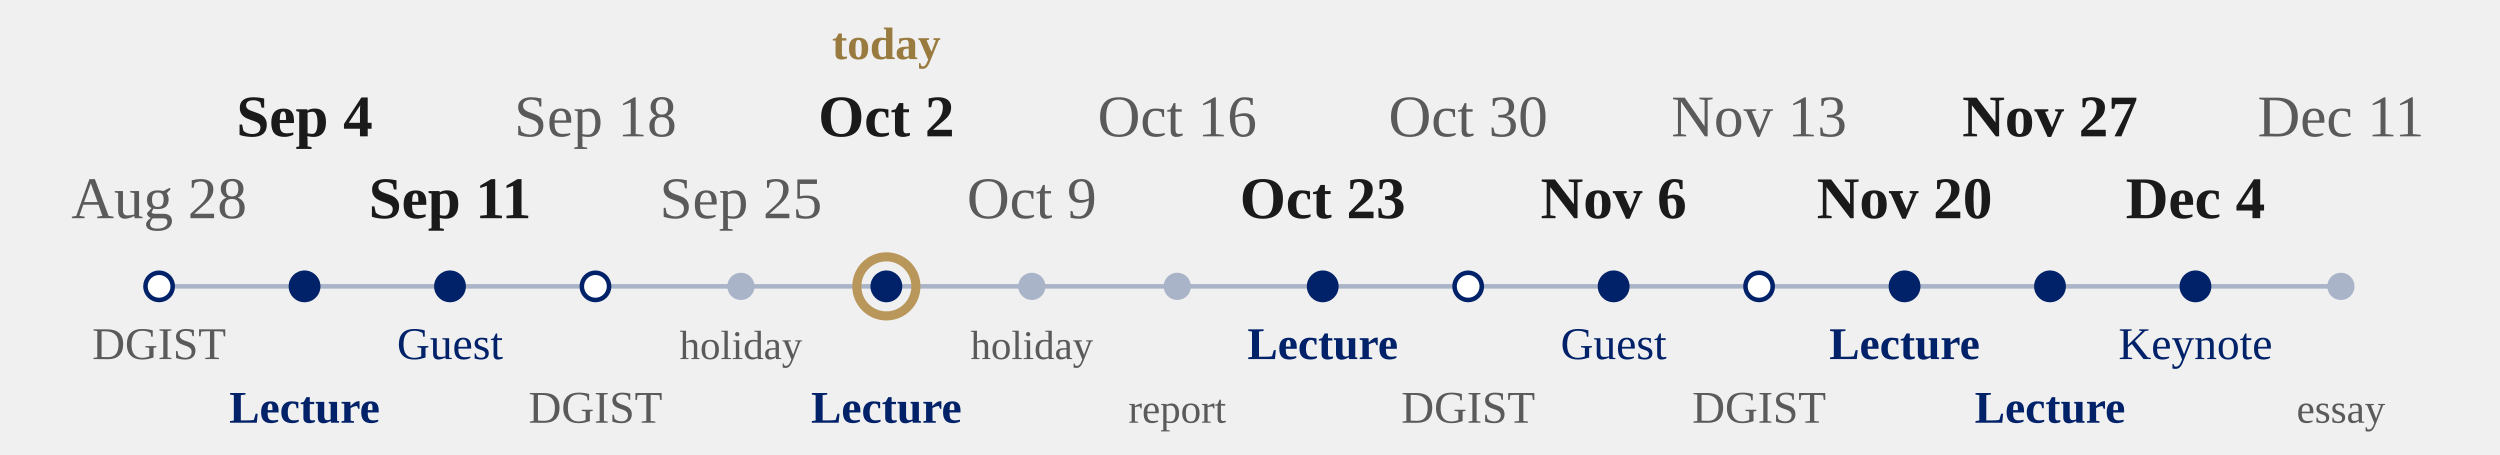
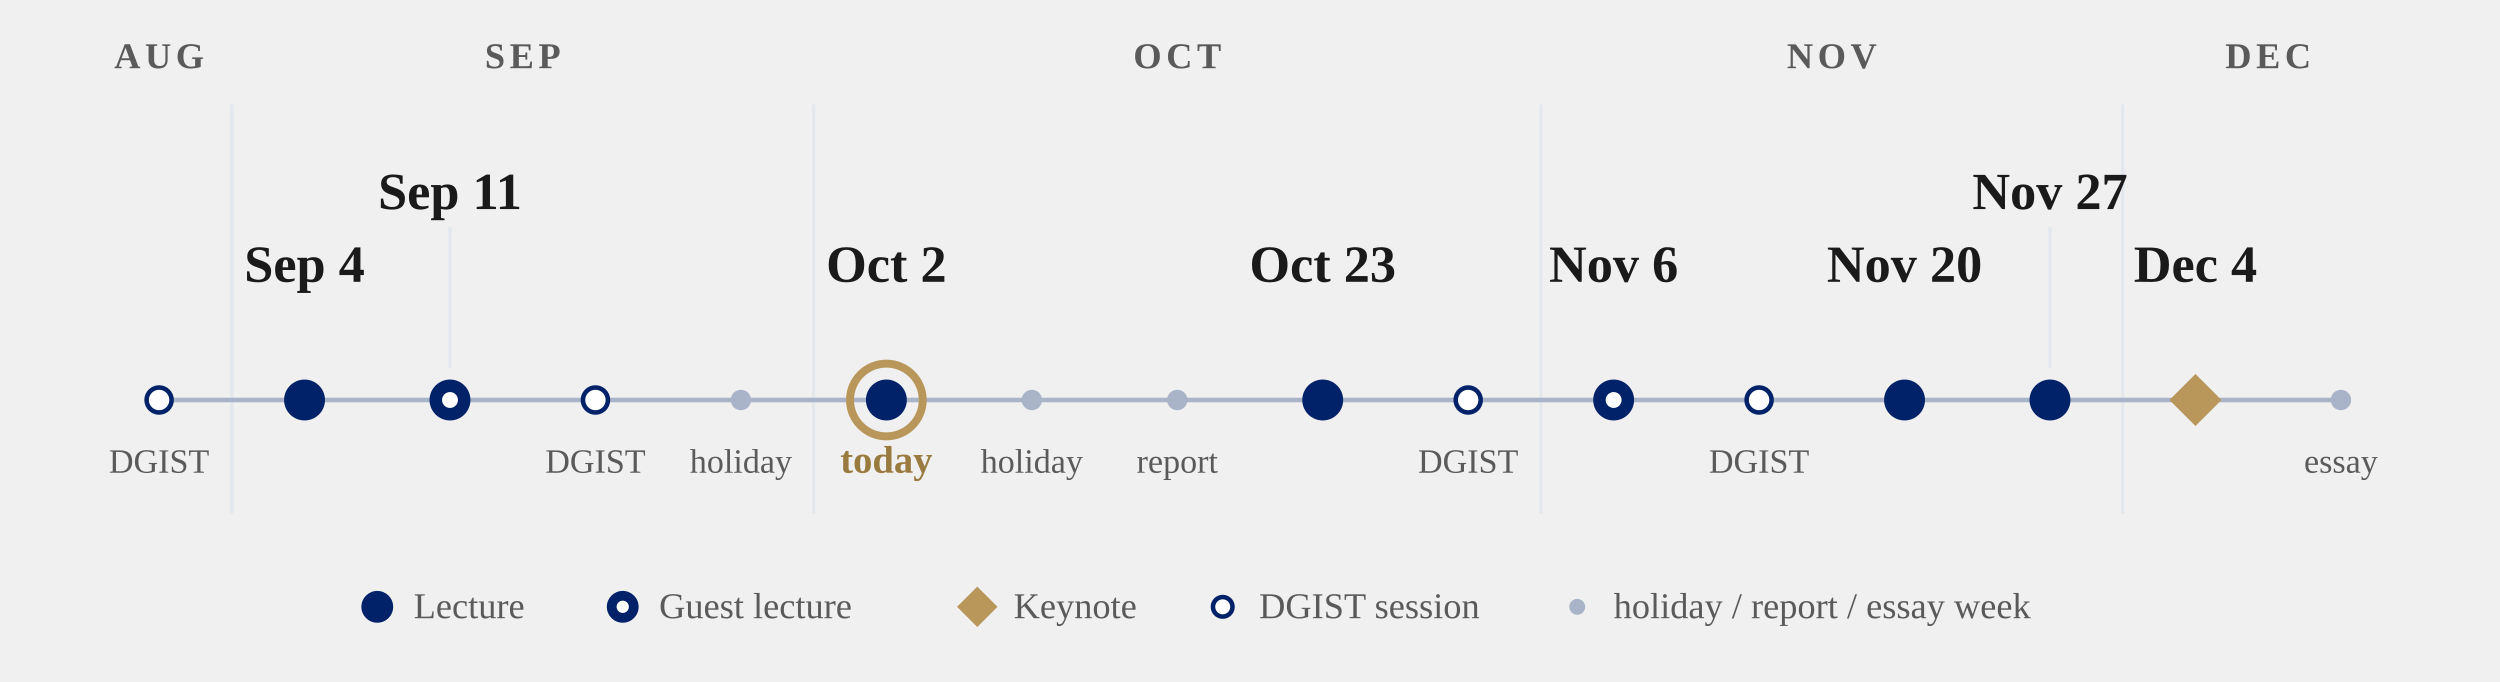
- <svg xmlns="http://www.w3.org/2000/svg" viewBox="0 0 1100 200" class="semester-map-svg" role="img" aria-label="Semester timeline, week 06 highlighted" style="font-family:inherit">
-   <line x1="70.0" y1="126" x2="1030.0" y2="126" stroke="#aab4c8" stroke-width="2" />
-   <circle cx="70.0" cy="126" r="6" fill="#fff" stroke="#012169" stroke-width="2" />
-   <text x="70.0" y="96" font-size="26" font-weight="400" text-anchor="middle" fill="#5a5a5a" class="date">Aug 28</text>
-   <text x="70.0" y="158" font-size="20" text-anchor="middle" fill="#5a5a5a" class="tag">DGIST</text>
-   <circle cx="134.0" cy="126" r="7" fill="#012169" />
-   <text x="134.0" y="60" font-size="26" font-weight="700" text-anchor="middle" fill="#1a1a1a" class="date">Sep 4</text>
-   <text x="134.0" y="186" font-size="20" font-weight="700" text-anchor="middle" fill="#012169" class="tag">Lecture</text>
-   <circle cx="198.0" cy="126" r="7" fill="#012169" />
-   <text x="198.0" y="96" font-size="26" font-weight="700" text-anchor="middle" fill="#1a1a1a" class="date">Sep 11</text>
-   <text x="198.0" y="158" font-size="20" text-anchor="middle" fill="#012169" class="tag">Guest</text>
-   <circle cx="262.0" cy="126" r="6" fill="#fff" stroke="#012169" stroke-width="2" />
-   <text x="262.0" y="60" font-size="26" font-weight="400" text-anchor="middle" fill="#5a5a5a" class="date">Sep 18</text>
-   <text x="262.0" y="186" font-size="20" text-anchor="middle" fill="#5a5a5a" class="tag">DGIST</text>
-   <circle cx="326.0" cy="126" r="6" fill="#aab4c8" />
-   <text x="326.0" y="96" font-size="26" font-weight="400" text-anchor="middle" fill="#5a5a5a" class="date">Sep 25</text>
-   <text x="326.0" y="158" font-size="18" text-anchor="middle" fill="#5a5a5a" class="tag">holiday</text>
-   <circle cx="390.0" cy="126" r="7" fill="#012169" />
-   <circle cx="390.0" cy="126" r="13" fill="none" stroke="#B9975B" stroke-width="4" class="today-ring" />
-   <text x="390.0" y="26" font-size="20" font-weight="700" text-anchor="middle" fill="#9A7B3F" class="today-tag">today</text>
-   <text x="390.0" y="60" font-size="26" font-weight="700" text-anchor="middle" fill="#1a1a1a" class="date">Oct 2</text>
-   <text x="390.0" y="186" font-size="20" font-weight="700" text-anchor="middle" fill="#012169" class="tag">Lecture</text>
-   <circle cx="454.0" cy="126" r="6" fill="#aab4c8" />
-   <text x="454.0" y="96" font-size="26" font-weight="400" text-anchor="middle" fill="#5a5a5a" class="date">Oct 9</text>
-   <text x="454.0" y="158" font-size="18" text-anchor="middle" fill="#5a5a5a" class="tag">holiday</text>
-   <circle cx="518.0" cy="126" r="6" fill="#aab4c8" />
-   <text x="518.0" y="60" font-size="26" font-weight="400" text-anchor="middle" fill="#5a5a5a" class="date">Oct 16</text>
-   <text x="518.0" y="186" font-size="18" text-anchor="middle" fill="#5a5a5a" class="tag">report</text>
-   <circle cx="582.0" cy="126" r="7" fill="#012169" />
-   <text x="582.0" y="96" font-size="26" font-weight="700" text-anchor="middle" fill="#1a1a1a" class="date">Oct 23</text>
-   <text x="582.0" y="158" font-size="20" font-weight="700" text-anchor="middle" fill="#012169" class="tag">Lecture</text>
-   <circle cx="646.0" cy="126" r="6" fill="#fff" stroke="#012169" stroke-width="2" />
-   <text x="646.0" y="60" font-size="26" font-weight="400" text-anchor="middle" fill="#5a5a5a" class="date">Oct 30</text>
-   <text x="646.0" y="186" font-size="20" text-anchor="middle" fill="#5a5a5a" class="tag">DGIST</text>
-   <circle cx="710.0" cy="126" r="7" fill="#012169" />
-   <text x="710.0" y="96" font-size="26" font-weight="700" text-anchor="middle" fill="#1a1a1a" class="date">Nov 6</text>
-   <text x="710.0" y="158" font-size="20" text-anchor="middle" fill="#012169" class="tag">Guest</text>
-   <circle cx="774.0" cy="126" r="6" fill="#fff" stroke="#012169" stroke-width="2" />
-   <text x="774.0" y="60" font-size="26" font-weight="400" text-anchor="middle" fill="#5a5a5a" class="date">Nov 13</text>
-   <text x="774.0" y="186" font-size="20" text-anchor="middle" fill="#5a5a5a" class="tag">DGIST</text>
-   <circle cx="838.0" cy="126" r="7" fill="#012169" />
-   <text x="838.0" y="96" font-size="26" font-weight="700" text-anchor="middle" fill="#1a1a1a" class="date">Nov 20</text>
-   <text x="838.0" y="158" font-size="20" font-weight="700" text-anchor="middle" fill="#012169" class="tag">Lecture</text>
-   <circle cx="902.0" cy="126" r="7" fill="#012169" />
-   <text x="902.0" y="60" font-size="26" font-weight="700" text-anchor="middle" fill="#1a1a1a" class="date">Nov 27</text>
-   <text x="902.0" y="186" font-size="20" font-weight="700" text-anchor="middle" fill="#012169" class="tag">Lecture</text>
-   <circle cx="966.0" cy="126" r="7" fill="#012169" />
-   <text x="966.0" y="96" font-size="26" font-weight="700" text-anchor="middle" fill="#1a1a1a" class="date">Dec 4</text>
-   <text x="966.0" y="158" font-size="20" text-anchor="middle" fill="#012169" class="tag">Keynote</text>
-   <circle cx="1030.0" cy="126" r="6" fill="#aab4c8" />
-   <text x="1030.0" y="60" font-size="26" font-weight="400" text-anchor="middle" fill="#5a5a5a" class="date">Dec 11</text>
-   <text x="1030.0" y="186" font-size="18" text-anchor="middle" fill="#5a5a5a" class="tag">essay</text>
+ <svg xmlns="http://www.w3.org/2000/svg" viewBox="0 0 1100 300" class="semester-map-svg" role="img" aria-label="Semester timeline, week 06 highlighted" style="font-family:inherit">
+   <text x="70.0" y="30" font-size="16" font-weight="600" letter-spacing="2" text-anchor="middle" fill="#5a5a5a" class="month">AUG</text>
+   <text x="230.0" y="30" font-size="16" font-weight="600" letter-spacing="2" text-anchor="middle" fill="#5a5a5a" class="month">SEP</text>
+   <text x="518.0" y="30" font-size="16" font-weight="600" letter-spacing="2" text-anchor="middle" fill="#5a5a5a" class="month">OCT</text>
+   <text x="806.0" y="30" font-size="16" font-weight="600" letter-spacing="2" text-anchor="middle" fill="#5a5a5a" class="month">NOV</text>
+   <text x="998.0" y="30" font-size="16" font-weight="600" letter-spacing="2" text-anchor="middle" fill="#5a5a5a" class="month">DEC</text>
+   <line x1="102.0" y1="46" x2="102.0" y2="226" stroke="#e3e7ee" stroke-width="1.5" class="month-rule" />
+   <line x1="358.0" y1="46" x2="358.0" y2="226" stroke="#e3e7ee" stroke-width="1.5" class="month-rule" />
+   <line x1="678.0" y1="46" x2="678.0" y2="226" stroke="#e3e7ee" stroke-width="1.5" class="month-rule" />
+   <line x1="934.0" y1="46" x2="934.0" y2="226" stroke="#e3e7ee" stroke-width="1.5" class="month-rule" />
+   <line x1="70.0" y1="176" x2="1030.0" y2="176" stroke="#aab4c8" stroke-width="2" class="baseline" />
+   <circle class="dot" cx="70.0" cy="176" r="5.5" fill="#fff" stroke="#012169" stroke-width="2" />
+   <text x="70.0" y="208" font-size="15" text-anchor="middle" fill="#5a5a5a" class="tag">DGIST</text>
+   <circle class="dot" cx="134.0" cy="176" r="9.0" fill="#012169" />
+   <text x="134.0" y="124" font-size="23" font-weight="700" text-anchor="middle" fill="#1a1a1a" class="date">Sep 4</text>
+   <circle class="dot" cx="198.0" cy="176" r="9.0" fill="#012169" />
+   <circle cx="198.0" cy="176" r="3.5" fill="#fff" />
+   <line x1="198.0" y1="100" x2="198.0" y2="162" stroke="#e3e7ee" stroke-width="1.5" class="date-rule" />
+   <text x="198.0" y="92" font-size="23" font-weight="700" text-anchor="middle" fill="#1a1a1a" class="date">Sep 11</text>
+   <circle class="dot" cx="262.0" cy="176" r="5.5" fill="#fff" stroke="#012169" stroke-width="2" />
+   <text x="262.0" y="208" font-size="15" text-anchor="middle" fill="#5a5a5a" class="tag">DGIST</text>
+   <circle class="dot" cx="326.0" cy="176" r="4.5" fill="#aab4c8" />
+   <text x="326.0" y="208" font-size="15" text-anchor="middle" fill="#5a5a5a" class="tag">holiday</text>
+   <circle class="dot" cx="390.0" cy="176" r="9.0" fill="#012169" />
+   <circle cx="390.0" cy="176" r="16" fill="none" stroke="#B9975B" stroke-width="3.5" class="today-ring" />
+   <text x="390.0" y="208" font-size="17" font-weight="700" text-anchor="middle" fill="#9A7B3F" class="today-tag">today</text>
+   <text x="390.0" y="124" font-size="23" font-weight="700" text-anchor="middle" fill="#1a1a1a" class="date">Oct 2</text>
+   <circle class="dot" cx="454.0" cy="176" r="4.5" fill="#aab4c8" />
+   <text x="454.0" y="208" font-size="15" text-anchor="middle" fill="#5a5a5a" class="tag">holiday</text>
+   <circle class="dot" cx="518.0" cy="176" r="4.5" fill="#aab4c8" />
+   <text x="518.0" y="208" font-size="15" text-anchor="middle" fill="#5a5a5a" class="tag">report</text>
+   <circle class="dot" cx="582.0" cy="176" r="9.0" fill="#012169" />
+   <text x="582.0" y="124" font-size="23" font-weight="700" text-anchor="middle" fill="#1a1a1a" class="date">Oct 23</text>
+   <circle class="dot" cx="646.0" cy="176" r="5.5" fill="#fff" stroke="#012169" stroke-width="2" />
+   <text x="646.0" y="208" font-size="15" text-anchor="middle" fill="#5a5a5a" class="tag">DGIST</text>
+   <circle class="dot" cx="710.0" cy="176" r="9.0" fill="#012169" />
+   <circle cx="710.0" cy="176" r="3.5" fill="#fff" />
+   <text x="710.0" y="124" font-size="23" font-weight="700" text-anchor="middle" fill="#1a1a1a" class="date">Nov 6</text>
+   <circle class="dot" cx="774.0" cy="176" r="5.5" fill="#fff" stroke="#012169" stroke-width="2" />
+   <text x="774.0" y="208" font-size="15" text-anchor="middle" fill="#5a5a5a" class="tag">DGIST</text>
+   <circle class="dot" cx="838.0" cy="176" r="9.0" fill="#012169" />
+   <text x="838.0" y="124" font-size="23" font-weight="700" text-anchor="middle" fill="#1a1a1a" class="date">Nov 20</text>
+   <circle class="dot" cx="902.0" cy="176" r="9.0" fill="#012169" />
+   <line x1="902.0" y1="100" x2="902.0" y2="162" stroke="#e3e7ee" stroke-width="1.5" class="date-rule" />
+   <text x="902.0" y="92" font-size="23" font-weight="700" text-anchor="middle" fill="#1a1a1a" class="date">Nov 27</text>
+   <rect class="dot" x="957.9" y="167.9" width="16.2" height="16.2" fill="#B9975B" transform="rotate(45 966.0 176)" />
+   <text x="966.0" y="124" font-size="23" font-weight="700" text-anchor="middle" fill="#1a1a1a" class="date">Dec 4</text>
+   <circle class="dot" cx="1030.0" cy="176" r="4.5" fill="#aab4c8" />
+   <text x="1030.0" y="208" font-size="15" text-anchor="middle" fill="#5a5a5a" class="tag">essay</text>
+   <circle cx="166.0" cy="267" r="7.0" fill="#012169" />
+   <text x="182.0" y="272" font-size="16" fill="#5a5a5a" class="legend">Lecture</text>
+   <circle cx="274.0" cy="267" r="7.0" fill="#012169" />
+   <circle cx="274.0" cy="267" r="2.7" fill="#fff" />
+   <text x="290.0" y="272" font-size="16" fill="#5a5a5a" class="legend">Guest lecture</text>
+   <rect x="423.7" y="260.7" width="12.6" height="12.6" fill="#B9975B" transform="rotate(45 430.0 267)" />
+   <text x="446.0" y="272" font-size="16" fill="#5a5a5a" class="legend">Keynote</text>
+   <circle cx="538.0" cy="267" r="4.3" fill="#fff" stroke="#012169" stroke-width="2" />
+   <text x="554.0" y="272" font-size="16" fill="#5a5a5a" class="legend">DGIST session</text>
+   <circle cx="694.0" cy="267" r="3.5" fill="#aab4c8" />
+   <text x="710.0" y="272" font-size="16" fill="#5a5a5a" class="legend">holiday / report / essay week</text>
</svg>
